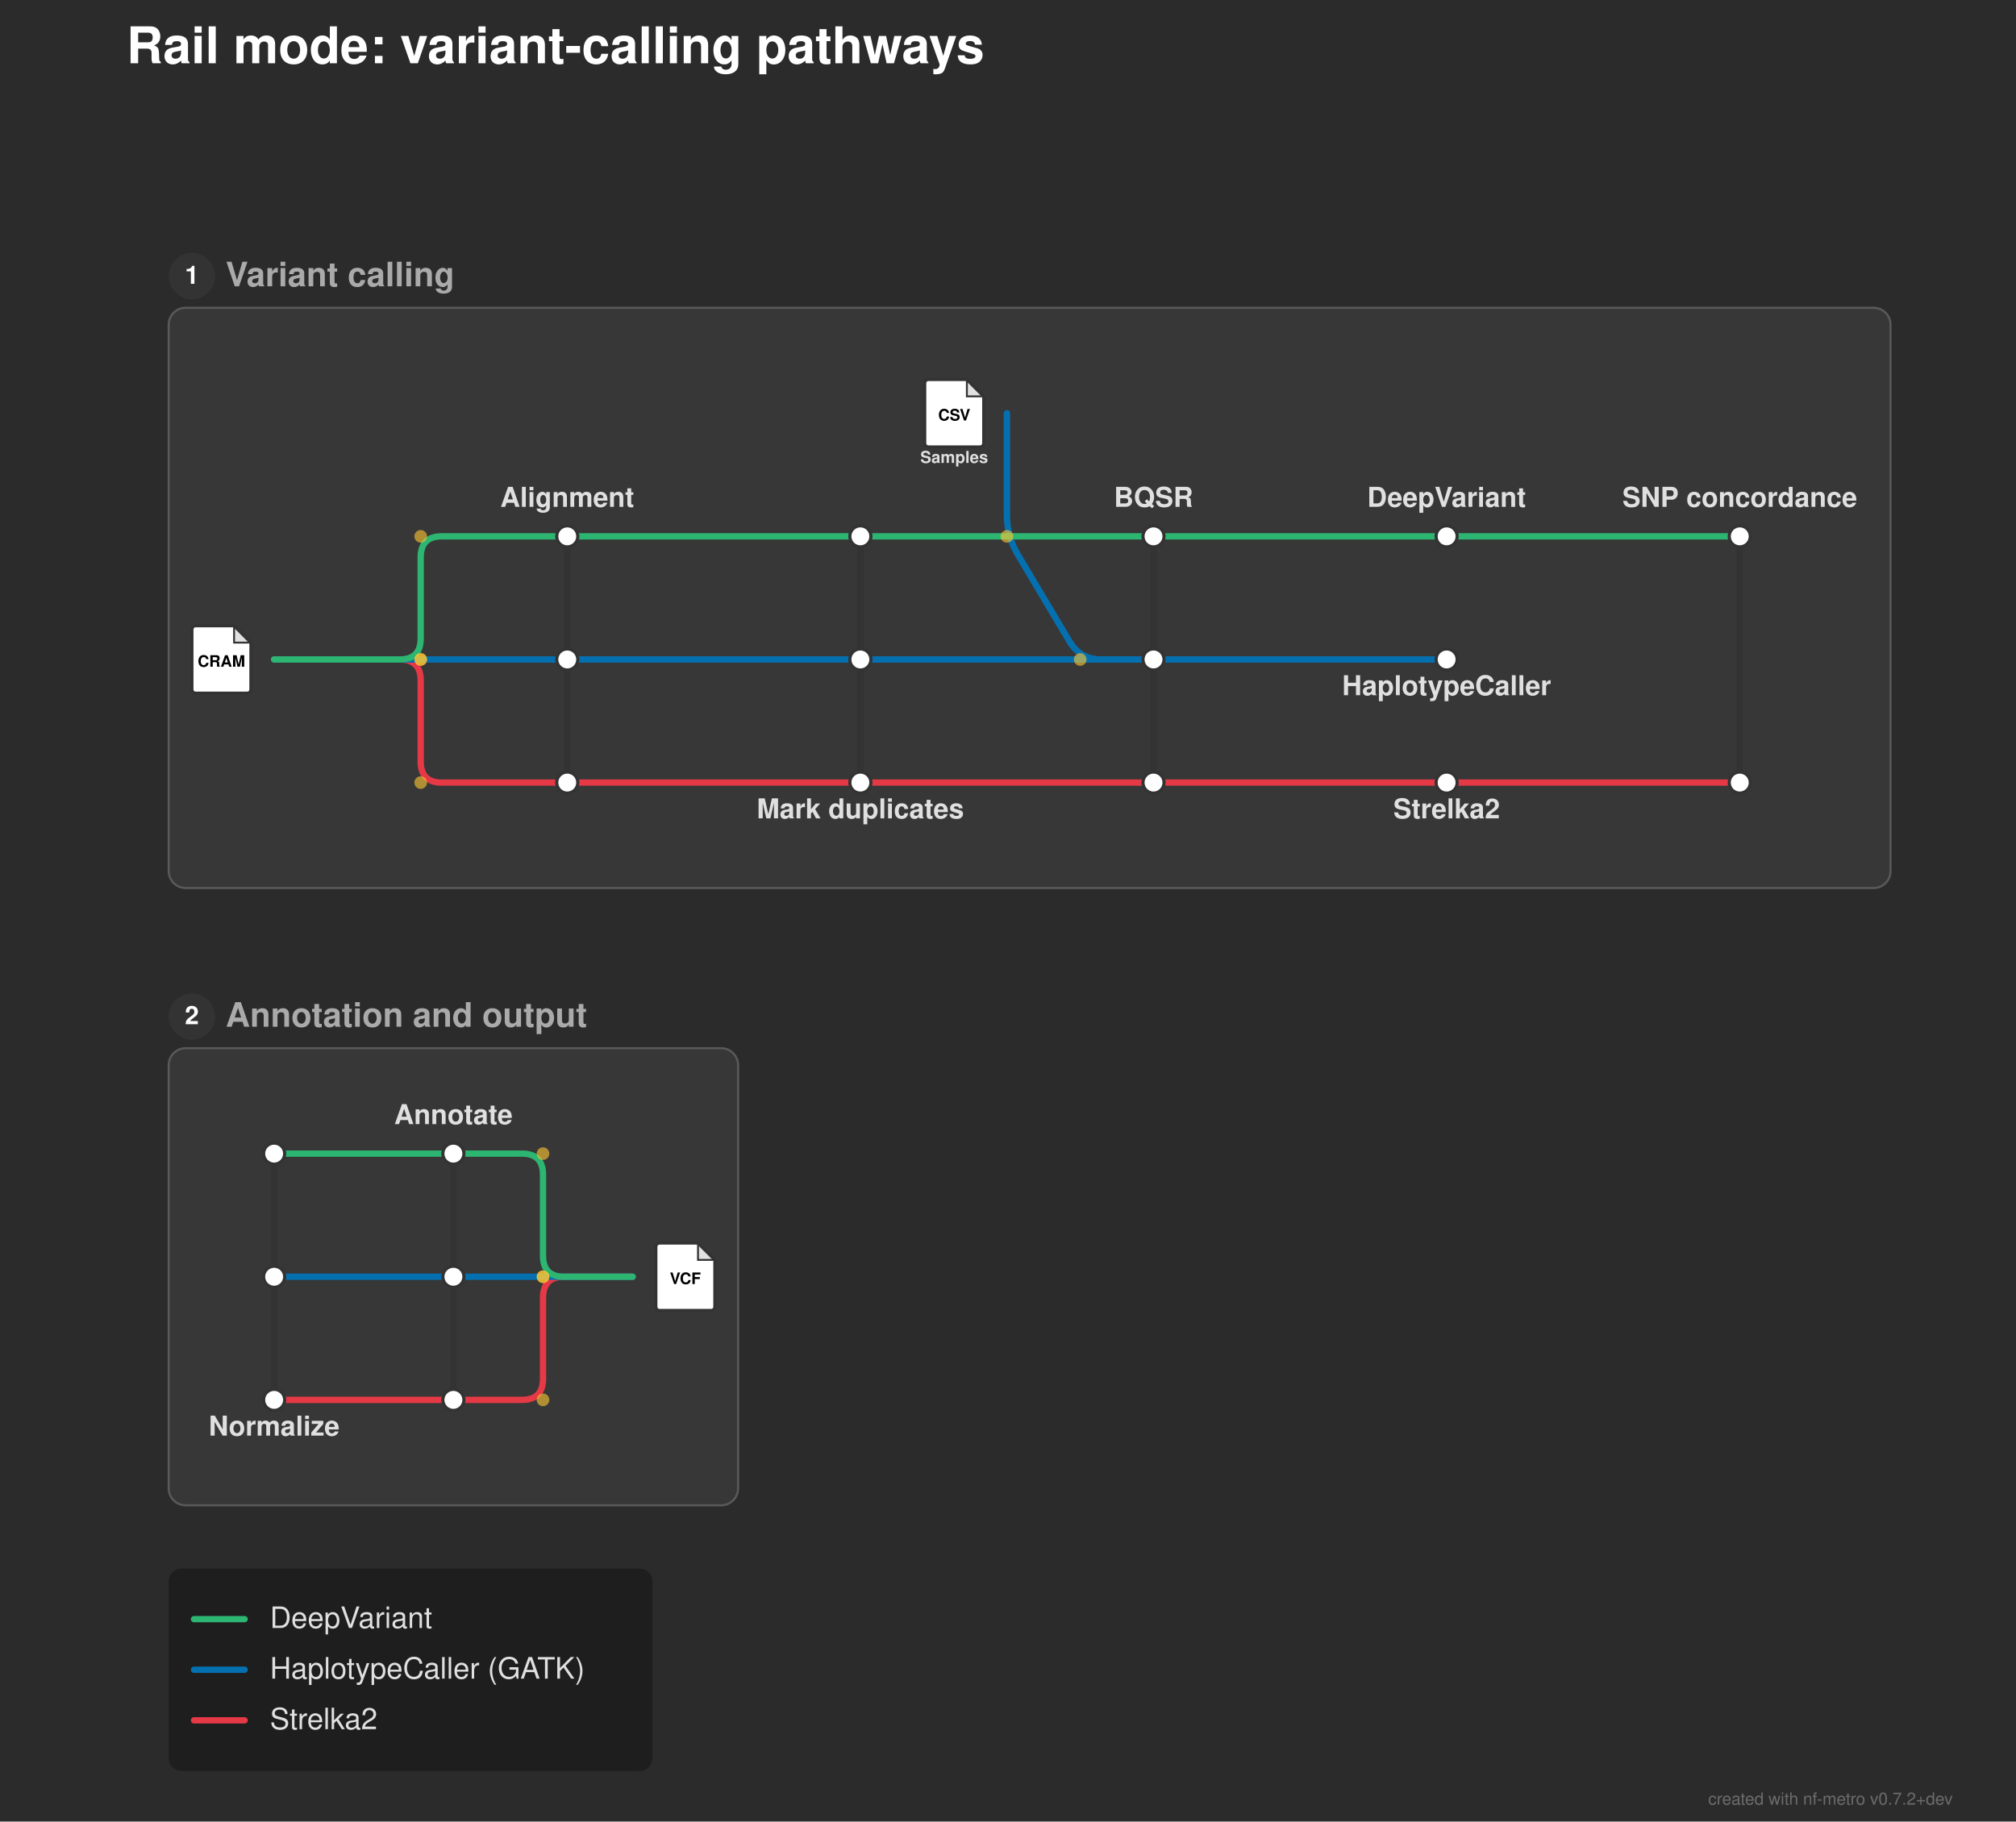
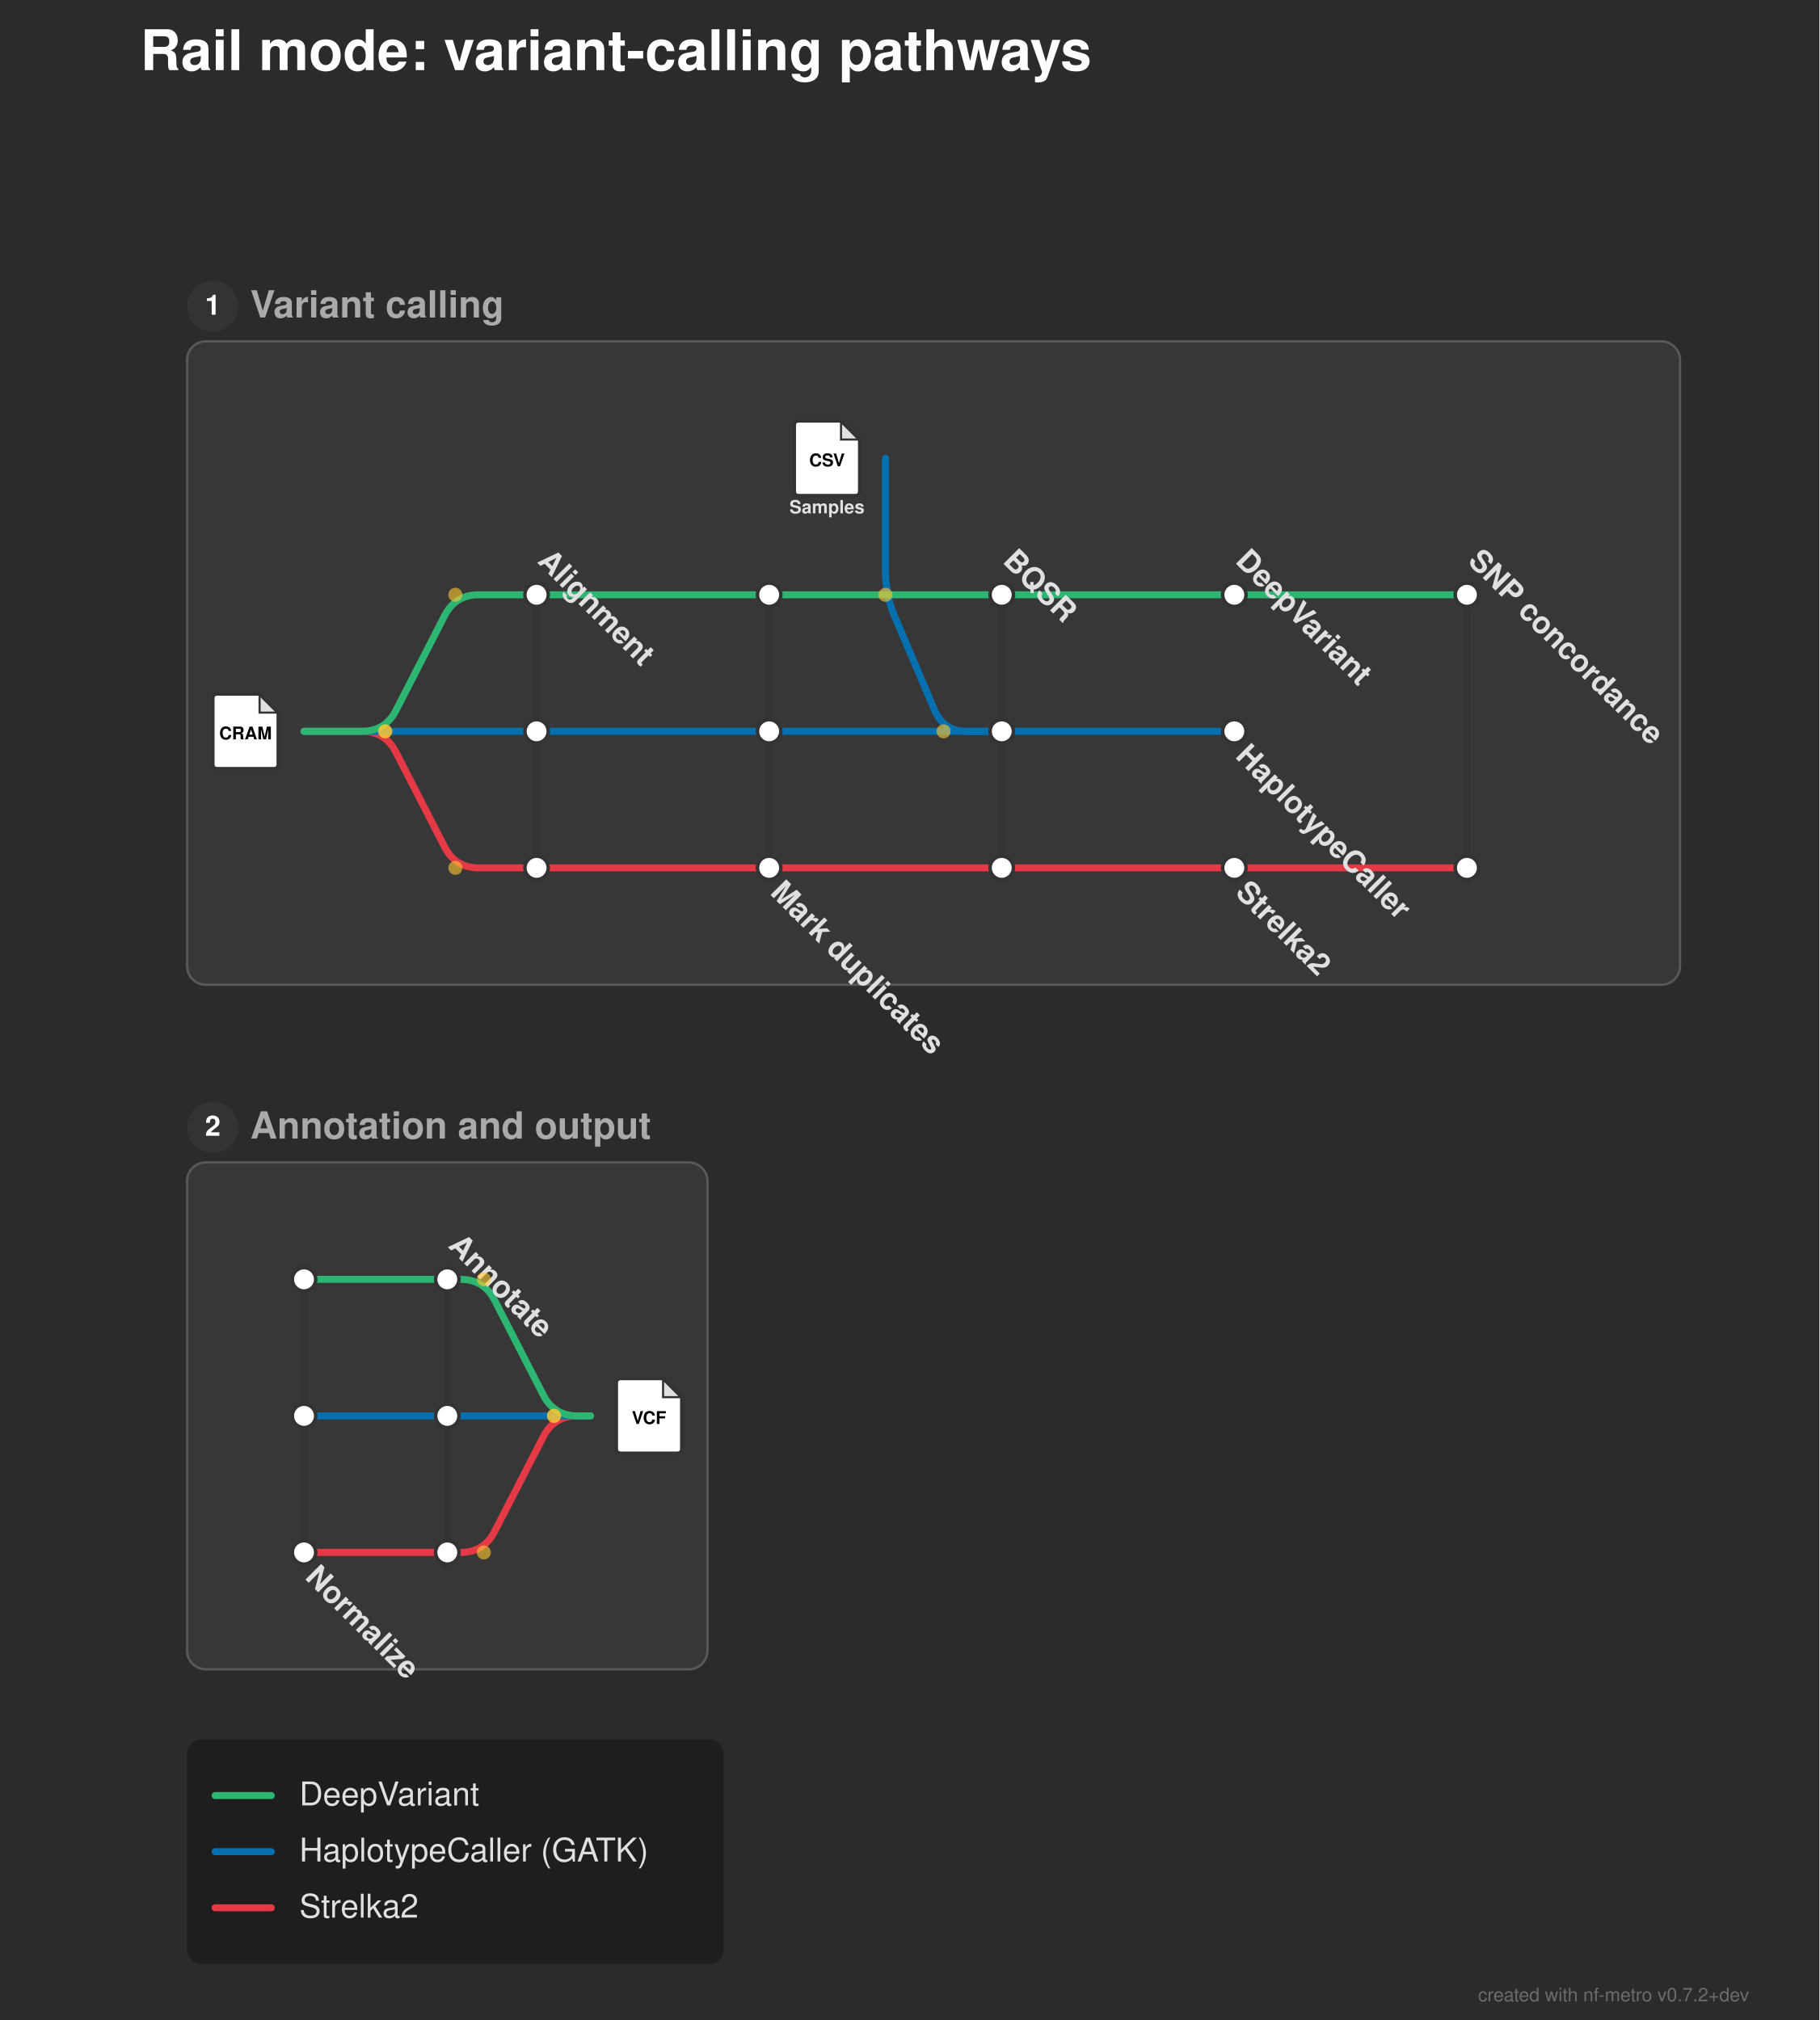
- <svg xmlns="http://www.w3.org/2000/svg" width="956" height="864" viewBox="0 0 956 864">
+ <svg xmlns="http://www.w3.org/2000/svg" width="778" height="864" viewBox="0 0 778 864">
  <defs>
</defs>
-   <rect x="0" y="0" width="956" height="864" fill="#2b2b2b" />
+   <rect x="0" y="0" width="778" height="864" fill="#2b2b2b" />
  <text x="60.0" y="30.0" font-size="24.0" fill="#ffffff" font-family="'Helvetica Neue', Helvetica, Arial, sans-serif" font-weight="bold" class="nf-metro-title">Rail mode: variant-calling pathways</text>
-   <rect x="80.0" y="146.0" width="816.5" height="275.2" rx="8" ry="8" fill="#373737" stroke="#595959" stroke-width="1.0" class="nf-metro-section-box" data-section-id="calling" data-section-lines="deepvariant,haplotypecaller,strelka" />
+   <rect x="80.0" y="146.0" width="638.438" height="275.2" rx="8" ry="8" fill="#373737" stroke="#595959" stroke-width="1.0" class="nf-metro-section-box" data-section-id="calling" data-section-lines="deepvariant,haplotypecaller,strelka" />
  <circle cx="91.0" cy="131.0" r="11" fill="#333333" class="nf-metro-section-num-circle" data-section-id="calling" />
  <text x="91.0" y="131.0" font-size="12" fill="#ffffff" font-family="'Helvetica Neue', Helvetica, Arial, sans-serif" font-weight="bold" text-anchor="middle" dy="0.3em" data-section-id="calling">1</text>
  <text x="107.0" y="131.0" font-size="16.0" fill="#aaaaaa" font-family="'Helvetica Neue', Helvetica, Arial, sans-serif" font-weight="bold" dy="0.3em" class="nf-metro-section-label" data-section-id="calling">Variant calling</text>
-   <rect x="80.0" y="497.2" width="270.0" height="216.8" rx="8" ry="8" fill="#373737" stroke="#595959" stroke-width="1.0" class="nf-metro-section-box" data-section-id="annotate" data-section-lines="deepvariant,haplotypecaller,strelka" />
+   <rect x="80.0" y="497.2" width="222.551" height="216.8" rx="8" ry="8" fill="#373737" stroke="#595959" stroke-width="1.0" class="nf-metro-section-box" data-section-id="annotate" data-section-lines="deepvariant,haplotypecaller,strelka" />
  <circle cx="91.0" cy="482.2" r="11" fill="#333333" class="nf-metro-section-num-circle" data-section-id="annotate" />
  <text x="91.0" y="482.2" font-size="12" fill="#ffffff" font-family="'Helvetica Neue', Helvetica, Arial, sans-serif" font-weight="bold" text-anchor="middle" dy="0.3em" data-section-id="annotate">2</text>
  <text x="107.0" y="482.2" font-size="16.0" fill="#aaaaaa" font-family="'Helvetica Neue', Helvetica, Arial, sans-serif" font-weight="bold" dy="0.3em" class="nf-metro-section-label" data-section-id="annotate">Annotation and output</text>
-   <path d="M130.0,312.8 L189.5,312.8 Q199.5,312.8,199.5,322.8 L199.5,361.2 Q199.5,371.2,209.5,371.2 L269.0,371.2" stroke="#e63946" stroke-width="3.0" fill="none" stroke-linecap="round" stroke-linejoin="round" class="metro-line-strelka" data-line-id="strelka" />
-   <path d="M269.0,371.2 L408.0,371.2" stroke="#e63946" stroke-width="3.0" stroke-linecap="round" class="metro-line-strelka" data-line-id="strelka" />
-   <path d="M408.0,371.2 L547.0,371.2" stroke="#e63946" stroke-width="3.0" stroke-linecap="round" class="metro-line-strelka" data-line-id="strelka" />
-   <path d="M547.0,371.2 L686.0,371.2" stroke="#e63946" stroke-width="3.0" stroke-linecap="round" class="metro-line-strelka" data-line-id="strelka" />
-   <path d="M686.0,371.2 L825.0,371.2" stroke="#e63946" stroke-width="3.0" stroke-linecap="round" class="metro-line-strelka" data-line-id="strelka" />
-   <path d="M130.0,664.0 L215.0,664.0" stroke="#e63946" stroke-width="3.0" stroke-linecap="round" class="metro-line-strelka" data-line-id="strelka" />
-   <path d="M215.0,664.0 L247.5,664.0 Q257.5,664.0,257.5,654.0 L257.5,615.6 Q257.5,605.6,267.5,605.6 L300.0,605.6" stroke="#e63946" stroke-width="3.0" fill="none" stroke-linecap="round" stroke-linejoin="round" class="metro-line-strelka" data-line-id="strelka" />
-   <path d="M130.0,312.8 L269.0,312.8" stroke="#0570b0" stroke-width="3.0" stroke-linecap="round" class="metro-line-haplotypecaller" data-line-id="haplotypecaller" />
-   <path d="M269.0,312.8 L408.0,312.8" stroke="#0570b0" stroke-width="3.0" stroke-linecap="round" class="metro-line-haplotypecaller" data-line-id="haplotypecaller" />
-   <path d="M408.0,312.8 L547.0,312.8" stroke="#0570b0" stroke-width="3.0" stroke-linecap="round" class="metro-line-haplotypecaller" data-line-id="haplotypecaller" />
-   <path d="M477.5,196.0 L477.5,244.4 Q477.5,254.4,482.614,262.994 L507.136,304.206 Q512.25,312.8,522.25,312.8 L547.0,312.8" stroke="#0570b0" stroke-width="3.0" fill="none" stroke-linecap="round" stroke-linejoin="round" class="metro-line-haplotypecaller" data-line-id="haplotypecaller" />
-   <path d="M547.0,312.8 L686.0,312.8" stroke="#0570b0" stroke-width="3.0" stroke-linecap="round" class="metro-line-haplotypecaller" data-line-id="haplotypecaller" />
-   <path d="M130.0,605.6 L215.0,605.6" stroke="#0570b0" stroke-width="3.0" stroke-linecap="round" class="metro-line-haplotypecaller" data-line-id="haplotypecaller" />
-   <path d="M215.0,605.6 L300.0,605.6" stroke="#0570b0" stroke-width="3.0" stroke-linecap="round" class="metro-line-haplotypecaller" data-line-id="haplotypecaller" />
-   <path d="M130.0,312.8 L189.5,312.8 Q199.5,312.8,199.5,302.8 L199.5,264.4 Q199.5,254.4,209.5,254.4 L269.0,254.4" stroke="#2db572" stroke-width="3.0" fill="none" stroke-linecap="round" stroke-linejoin="round" class="metro-line-deepvariant" data-line-id="deepvariant" />
-   <path d="M269.0,254.4 L408.0,254.4" stroke="#2db572" stroke-width="3.0" stroke-linecap="round" class="metro-line-deepvariant" data-line-id="deepvariant" />
-   <path d="M408.0,254.4 L547.0,254.4" stroke="#2db572" stroke-width="3.0" stroke-linecap="round" class="metro-line-deepvariant" data-line-id="deepvariant" />
-   <path d="M547.0,254.4 L686.0,254.4" stroke="#2db572" stroke-width="3.0" stroke-linecap="round" class="metro-line-deepvariant" data-line-id="deepvariant" />
-   <path d="M686.0,254.4 L825.0,254.4" stroke="#2db572" stroke-width="3.0" stroke-linecap="round" class="metro-line-deepvariant" data-line-id="deepvariant" />
-   <path d="M130.0,547.2 L215.0,547.2" stroke="#2db572" stroke-width="3.0" stroke-linecap="round" class="metro-line-deepvariant" data-line-id="deepvariant" />
-   <path d="M215.0,547.2 L247.5,547.2 Q257.5,547.2,257.5,557.2 L257.5,595.6 Q257.5,605.6,267.5,605.6 L300.0,605.6" stroke="#2db572" stroke-width="3.0" fill="none" stroke-linecap="round" stroke-linejoin="round" class="metro-line-deepvariant" data-line-id="deepvariant" />
+   <path d="M130.0,312.8 L154.73,312.8 Q164.73,312.8,169.299,321.695 L190.16,362.305 Q194.73,371.2,204.73,371.2 L229.459,371.2" stroke="#e63946" stroke-width="3.0" fill="none" stroke-linecap="round" stroke-linejoin="round" class="metro-line-strelka" data-line-id="strelka" />
+   <path d="M229.459,371.2 L328.919,371.2" stroke="#e63946" stroke-width="3.0" stroke-linecap="round" class="metro-line-strelka" data-line-id="strelka" />
+   <path d="M328.919,371.2 L428.378,371.2" stroke="#e63946" stroke-width="3.0" stroke-linecap="round" class="metro-line-strelka" data-line-id="strelka" />
+   <path d="M428.378,371.2 L527.838,371.2" stroke="#e63946" stroke-width="3.0" stroke-linecap="round" class="metro-line-strelka" data-line-id="strelka" />
+   <path d="M527.838,371.2 L627.297,371.2" stroke="#e63946" stroke-width="3.0" stroke-linecap="round" class="metro-line-strelka" data-line-id="strelka" />
+   <path d="M130.0,664.0 L191.276,664.0" stroke="#e63946" stroke-width="3.0" stroke-linecap="round" class="metro-line-strelka" data-line-id="strelka" />
+   <path d="M191.276,664.0 L196.913,664.0 Q206.913,664.0,211.483,655.105 L232.344,614.495 Q236.913,605.6,246.913,605.6 L252.551,605.6" stroke="#e63946" stroke-width="3.0" fill="none" stroke-linecap="round" stroke-linejoin="round" class="metro-line-strelka" data-line-id="strelka" />
+   <path d="M130.0,312.8 L229.459,312.8" stroke="#0570b0" stroke-width="3.0" stroke-linecap="round" class="metro-line-haplotypecaller" data-line-id="haplotypecaller" />
+   <path d="M229.459,312.8 L328.919,312.8" stroke="#0570b0" stroke-width="3.0" stroke-linecap="round" class="metro-line-haplotypecaller" data-line-id="haplotypecaller" />
+   <path d="M328.919,312.8 L428.378,312.8" stroke="#0570b0" stroke-width="3.0" stroke-linecap="round" class="metro-line-haplotypecaller" data-line-id="haplotypecaller" />
+   <path d="M378.649,196.0 L378.649,244.4 Q378.649,254.4,382.566,263.601 L399.596,303.599 Q403.513,312.8,413.513,312.8 L428.378,312.8" stroke="#0570b0" stroke-width="3.0" fill="none" stroke-linecap="round" stroke-linejoin="round" class="metro-line-haplotypecaller" data-line-id="haplotypecaller" />
+   <path d="M428.378,312.8 L527.838,312.8" stroke="#0570b0" stroke-width="3.0" stroke-linecap="round" class="metro-line-haplotypecaller" data-line-id="haplotypecaller" />
+   <path d="M130.0,605.6 L191.276,605.6" stroke="#0570b0" stroke-width="3.0" stroke-linecap="round" class="metro-line-haplotypecaller" data-line-id="haplotypecaller" />
+   <path d="M191.276,605.6 L252.551,605.6" stroke="#0570b0" stroke-width="3.0" stroke-linecap="round" class="metro-line-haplotypecaller" data-line-id="haplotypecaller" />
+   <path d="M130.0,312.8 L154.73,312.8 Q164.73,312.8,169.299,303.905 L190.16,263.295 Q194.73,254.4,204.73,254.4 L229.459,254.4" stroke="#2db572" stroke-width="3.0" fill="none" stroke-linecap="round" stroke-linejoin="round" class="metro-line-deepvariant" data-line-id="deepvariant" />
+   <path d="M229.459,254.4 L328.919,254.4" stroke="#2db572" stroke-width="3.0" stroke-linecap="round" class="metro-line-deepvariant" data-line-id="deepvariant" />
+   <path d="M328.919,254.4 L428.378,254.4" stroke="#2db572" stroke-width="3.0" stroke-linecap="round" class="metro-line-deepvariant" data-line-id="deepvariant" />
+   <path d="M428.378,254.4 L527.838,254.4" stroke="#2db572" stroke-width="3.0" stroke-linecap="round" class="metro-line-deepvariant" data-line-id="deepvariant" />
+   <path d="M527.838,254.4 L627.297,254.4" stroke="#2db572" stroke-width="3.0" stroke-linecap="round" class="metro-line-deepvariant" data-line-id="deepvariant" />
+   <path d="M130.0,547.2 L191.276,547.2" stroke="#2db572" stroke-width="3.0" stroke-linecap="round" class="metro-line-deepvariant" data-line-id="deepvariant" />
+   <path d="M191.276,547.2 L196.913,547.2 Q206.913,547.2,211.483,556.095 L232.344,596.705 Q236.913,605.6,246.913,605.6 L252.551,605.6" stroke="#2db572" stroke-width="3.0" fill="none" stroke-linecap="round" stroke-linejoin="round" class="metro-line-deepvariant" data-line-id="deepvariant" />
  <g data-station-id="cram_in">
    <path d="M93.0,296.8 L111.0,296.8 L119.0,304.8 L119.0,326.8 Q119.0,328.8,117.0,328.8 L93.0,328.8 Q91.0,328.8,91.0,326.8 L91.0,298.8 Q91.0,296.8,93.0,296.8 Z" fill="#ffffff" stroke="#333333" stroke-width="1.5" stroke-linejoin="round" />
    <path d="M111.0,296.8 L111.0,304.8 L119.0,304.8 Z" fill="#333333" opacity="0.15" stroke="none" />
    <path d="M111.0,296.8 L111.0,304.8 L119.0,304.8" fill="none" stroke="#333333" stroke-width="0.9" />
    <text x="105.0" y="314.0" font-size="7.5" fill="#000000" font-family="'Helvetica Neue', Helvetica, Arial, sans-serif" font-weight="bold" text-anchor="middle" dy="0.3em">CRAM</text>
  </g>
-   <path d="M269.0,254.4 L269.0,371.2" stroke="#333333" stroke-width="3.0" class="nf-metro-rail-connector" data-station-id="align" data-station-lines="deepvariant,haplotypecaller,strelka" data-station-label="Alignment" data-section-id="calling" data-section-name="Variant calling" />
-   <circle cx="269.0" cy="254.4" r="5.0" fill="#ffffff" stroke="#333333" stroke-width="1.5" class="nf-metro-rail-knob" data-station-id="align" data-line-id="deepvariant" />
-   <circle cx="269.0" cy="312.8" r="5.0" fill="#ffffff" stroke="#333333" stroke-width="1.5" class="nf-metro-rail-knob" data-station-id="align" data-line-id="haplotypecaller" />
-   <circle cx="269.0" cy="371.2" r="5.0" fill="#ffffff" stroke="#333333" stroke-width="1.5" class="nf-metro-rail-knob" data-station-id="align" data-line-id="strelka" />
-   <path d="M408.0,254.4 L408.0,371.2" stroke="#333333" stroke-width="3.0" class="nf-metro-rail-connector" data-station-id="markdup" data-station-lines="deepvariant,haplotypecaller,strelka" data-station-label="Mark duplicates" data-section-id="calling" data-section-name="Variant calling" />
-   <circle cx="408.0" cy="254.4" r="5.0" fill="#ffffff" stroke="#333333" stroke-width="1.5" class="nf-metro-rail-knob" data-station-id="markdup" data-line-id="deepvariant" />
-   <circle cx="408.0" cy="312.8" r="5.0" fill="#ffffff" stroke="#333333" stroke-width="1.5" class="nf-metro-rail-knob" data-station-id="markdup" data-line-id="haplotypecaller" />
-   <circle cx="408.0" cy="371.2" r="5.0" fill="#ffffff" stroke="#333333" stroke-width="1.5" class="nf-metro-rail-knob" data-station-id="markdup" data-line-id="strelka" />
-   <path d="M547.0,254.4 L547.0,371.2" stroke="#333333" stroke-width="3.0" class="nf-metro-rail-connector" data-station-id="bqsr" data-station-lines="deepvariant,haplotypecaller,strelka" data-station-label="BQSR" data-section-id="calling" data-section-name="Variant calling" />
-   <circle cx="547.0" cy="254.4" r="5.0" fill="#ffffff" stroke="#333333" stroke-width="1.5" class="nf-metro-rail-knob" data-station-id="bqsr" data-line-id="deepvariant" />
-   <circle cx="547.0" cy="312.8" r="5.0" fill="#ffffff" stroke="#333333" stroke-width="1.5" class="nf-metro-rail-knob" data-station-id="bqsr" data-line-id="haplotypecaller" />
-   <circle cx="547.0" cy="371.2" r="5.0" fill="#ffffff" stroke="#333333" stroke-width="1.5" class="nf-metro-rail-knob" data-station-id="bqsr" data-line-id="strelka" />
+   <path d="M229.459,254.4 L229.459,371.2" stroke="#333333" stroke-width="3.0" class="nf-metro-rail-connector" data-station-id="align" data-station-lines="deepvariant,haplotypecaller,strelka" data-station-label="Alignment" data-section-id="calling" data-section-name="Variant calling" />
+   <circle cx="229.459" cy="254.4" r="5.0" fill="#ffffff" stroke="#333333" stroke-width="1.5" class="nf-metro-rail-knob" data-station-id="align" data-line-id="deepvariant" />
+   <circle cx="229.459" cy="312.8" r="5.0" fill="#ffffff" stroke="#333333" stroke-width="1.5" class="nf-metro-rail-knob" data-station-id="align" data-line-id="haplotypecaller" />
+   <circle cx="229.459" cy="371.2" r="5.0" fill="#ffffff" stroke="#333333" stroke-width="1.5" class="nf-metro-rail-knob" data-station-id="align" data-line-id="strelka" />
+   <path d="M328.919,254.4 L328.919,371.2" stroke="#333333" stroke-width="3.0" class="nf-metro-rail-connector" data-station-id="markdup" data-station-lines="deepvariant,haplotypecaller,strelka" data-station-label="Mark duplicates" data-section-id="calling" data-section-name="Variant calling" />
+   <circle cx="328.919" cy="254.4" r="5.0" fill="#ffffff" stroke="#333333" stroke-width="1.5" class="nf-metro-rail-knob" data-station-id="markdup" data-line-id="deepvariant" />
+   <circle cx="328.919" cy="312.8" r="5.0" fill="#ffffff" stroke="#333333" stroke-width="1.5" class="nf-metro-rail-knob" data-station-id="markdup" data-line-id="haplotypecaller" />
+   <circle cx="328.919" cy="371.2" r="5.0" fill="#ffffff" stroke="#333333" stroke-width="1.5" class="nf-metro-rail-knob" data-station-id="markdup" data-line-id="strelka" />
+   <path d="M428.378,254.4 L428.378,371.2" stroke="#333333" stroke-width="3.0" class="nf-metro-rail-connector" data-station-id="bqsr" data-station-lines="deepvariant,haplotypecaller,strelka" data-station-label="BQSR" data-section-id="calling" data-section-name="Variant calling" />
+   <circle cx="428.378" cy="254.4" r="5.0" fill="#ffffff" stroke="#333333" stroke-width="1.5" class="nf-metro-rail-knob" data-station-id="bqsr" data-line-id="deepvariant" />
+   <circle cx="428.378" cy="312.8" r="5.0" fill="#ffffff" stroke="#333333" stroke-width="1.5" class="nf-metro-rail-knob" data-station-id="bqsr" data-line-id="haplotypecaller" />
+   <circle cx="428.378" cy="371.2" r="5.0" fill="#ffffff" stroke="#333333" stroke-width="1.5" class="nf-metro-rail-knob" data-station-id="bqsr" data-line-id="strelka" />
  <g data-station-id="samples_csv">
-     <path d="M440.5,180.0 L458.5,180.0 L466.5,188.0 L466.5,210.0 Q466.5,212.0,464.5,212.0 L440.5,212.0 Q438.5,212.0,438.5,210.0 L438.5,182.0 Q438.5,180.0,440.5,180.0 Z" fill="#ffffff" stroke="#333333" stroke-width="1.5" stroke-linejoin="round" />
-     <path d="M458.5,180.0 L458.5,188.0 L466.5,188.0 Z" fill="#333333" opacity="0.15" stroke="none" />
-     <path d="M458.5,180.0 L458.5,188.0 L466.5,188.0" fill="none" stroke="#333333" stroke-width="0.9" />
-     <text x="452.5" y="197.2" font-size="7.5" fill="#000000" font-family="'Helvetica Neue', Helvetica, Arial, sans-serif" font-weight="bold" text-anchor="middle" dy="0.3em">CSV</text>
-     <text x="452.5" y="216.0" font-size="7.8" fill="#e0e0e0" font-family="'Helvetica Neue', Helvetica, Arial, sans-serif" font-weight="bold" text-anchor="middle" dominant-baseline="hanging">Samples</text>
+     <path d="M341.649,180.0 L359.649,180.0 L367.649,188.0 L367.649,210.0 Q367.649,212.0,365.649,212.0 L341.649,212.0 Q339.649,212.0,339.649,210.0 L339.649,182.0 Q339.649,180.0,341.649,180.0 Z" fill="#ffffff" stroke="#333333" stroke-width="1.5" stroke-linejoin="round" />
+     <path d="M359.649,180.0 L359.649,188.0 L367.649,188.0 Z" fill="#333333" opacity="0.15" stroke="none" />
+     <path d="M359.649,180.0 L359.649,188.0 L367.649,188.0" fill="none" stroke="#333333" stroke-width="0.9" />
+     <text x="353.649" y="197.2" font-size="7.5" fill="#000000" font-family="'Helvetica Neue', Helvetica, Arial, sans-serif" font-weight="bold" text-anchor="middle" dy="0.3em">CSV</text>
+     <text x="353.649" y="216.0" font-size="7.8" fill="#e0e0e0" font-family="'Helvetica Neue', Helvetica, Arial, sans-serif" font-weight="bold" text-anchor="middle" dominant-baseline="hanging">Samples</text>
  </g>
-   <rect x="681.0" y="249.4" width="10.0" height="10.0" rx="5.0" ry="5.0" fill="#ffffff" stroke="#333333" stroke-width="1.5" class="nf-metro-station" data-station-id="dv" data-station-lines="deepvariant" data-station-label="DeepVariant" data-section-id="calling" data-section-name="Variant calling" />
-   <rect x="681.0" y="307.8" width="10.0" height="10.0" rx="5.0" ry="5.0" fill="#ffffff" stroke="#333333" stroke-width="1.5" class="nf-metro-station" data-station-id="hc" data-station-lines="haplotypecaller" data-station-label="HaplotypeCaller" data-section-id="calling" data-section-name="Variant calling" />
-   <rect x="681.0" y="366.2" width="10.0" height="10.0" rx="5.0" ry="5.0" fill="#ffffff" stroke="#333333" stroke-width="1.5" class="nf-metro-station" data-station-id="strelka_call" data-station-lines="strelka" data-station-label="Strelka2" data-section-id="calling" data-section-name="Variant calling" />
-   <path d="M825.0,254.4 L825.0,371.2" stroke="#333333" stroke-width="3.0" class="nf-metro-rail-connector" data-station-id="concord" data-station-lines="deepvariant,strelka" data-station-label="SNP concordance" data-section-id="calling" data-section-name="Variant calling" />
-   <circle cx="825.0" cy="254.4" r="5.0" fill="#ffffff" stroke="#333333" stroke-width="1.5" class="nf-metro-rail-knob" data-station-id="concord" data-line-id="deepvariant" />
-   <circle cx="825.0" cy="371.2" r="5.0" fill="#ffffff" stroke="#333333" stroke-width="1.5" class="nf-metro-rail-knob" data-station-id="concord" data-line-id="strelka" />
+   <rect x="522.838" y="249.4" width="10.0" height="10.0" rx="5.0" ry="5.0" fill="#ffffff" stroke="#333333" stroke-width="1.5" class="nf-metro-station" data-station-id="dv" data-station-lines="deepvariant" data-station-label="DeepVariant" data-section-id="calling" data-section-name="Variant calling" />
+   <rect x="522.838" y="307.8" width="10.0" height="10.0" rx="5.0" ry="5.0" fill="#ffffff" stroke="#333333" stroke-width="1.5" class="nf-metro-station" data-station-id="hc" data-station-lines="haplotypecaller" data-station-label="HaplotypeCaller" data-section-id="calling" data-section-name="Variant calling" />
+   <rect x="522.838" y="366.2" width="10.0" height="10.0" rx="5.0" ry="5.0" fill="#ffffff" stroke="#333333" stroke-width="1.5" class="nf-metro-station" data-station-id="strelka_call" data-station-lines="strelka" data-station-label="Strelka2" data-section-id="calling" data-section-name="Variant calling" />
+   <path d="M627.297,254.4 L627.297,371.2" stroke="#333333" stroke-width="3.0" class="nf-metro-rail-connector" data-station-id="concord" data-station-lines="deepvariant,strelka" data-station-label="SNP concordance" data-section-id="calling" data-section-name="Variant calling" />
+   <circle cx="627.297" cy="254.4" r="5.0" fill="#ffffff" stroke="#333333" stroke-width="1.5" class="nf-metro-rail-knob" data-station-id="concord" data-line-id="deepvariant" />
+   <circle cx="627.297" cy="371.2" r="5.0" fill="#ffffff" stroke="#333333" stroke-width="1.5" class="nf-metro-rail-knob" data-station-id="concord" data-line-id="strelka" />
  <path d="M130.0,547.2 L130.0,664.0" stroke="#333333" stroke-width="3.0" class="nf-metro-rail-connector" data-station-id="norm" data-station-lines="deepvariant,haplotypecaller,strelka" data-station-label="Normalize" data-section-id="annotate" data-section-name="Annotation and output" />
  <circle cx="130.0" cy="547.2" r="5.0" fill="#ffffff" stroke="#333333" stroke-width="1.5" class="nf-metro-rail-knob" data-station-id="norm" data-line-id="deepvariant" />
  <circle cx="130.0" cy="605.6" r="5.0" fill="#ffffff" stroke="#333333" stroke-width="1.5" class="nf-metro-rail-knob" data-station-id="norm" data-line-id="haplotypecaller" />
  <circle cx="130.0" cy="664.0" r="5.0" fill="#ffffff" stroke="#333333" stroke-width="1.5" class="nf-metro-rail-knob" data-station-id="norm" data-line-id="strelka" />
-   <path d="M215.0,547.2 L215.0,664.0" stroke="#333333" stroke-width="3.0" class="nf-metro-rail-connector" data-station-id="vep" data-station-lines="deepvariant,haplotypecaller,strelka" data-station-label="Annotate" data-section-id="annotate" data-section-name="Annotation and output" />
-   <circle cx="215.0" cy="547.2" r="5.0" fill="#ffffff" stroke="#333333" stroke-width="1.5" class="nf-metro-rail-knob" data-station-id="vep" data-line-id="deepvariant" />
-   <circle cx="215.0" cy="605.6" r="5.0" fill="#ffffff" stroke="#333333" stroke-width="1.5" class="nf-metro-rail-knob" data-station-id="vep" data-line-id="haplotypecaller" />
-   <circle cx="215.0" cy="664.0" r="5.0" fill="#ffffff" stroke="#333333" stroke-width="1.5" class="nf-metro-rail-knob" data-station-id="vep" data-line-id="strelka" />
+   <path d="M191.276,547.2 L191.276,664.0" stroke="#333333" stroke-width="3.0" class="nf-metro-rail-connector" data-station-id="vep" data-station-lines="deepvariant,haplotypecaller,strelka" data-station-label="Annotate" data-section-id="annotate" data-section-name="Annotation and output" />
+   <circle cx="191.276" cy="547.2" r="5.0" fill="#ffffff" stroke="#333333" stroke-width="1.5" class="nf-metro-rail-knob" data-station-id="vep" data-line-id="deepvariant" />
+   <circle cx="191.276" cy="605.6" r="5.0" fill="#ffffff" stroke="#333333" stroke-width="1.5" class="nf-metro-rail-knob" data-station-id="vep" data-line-id="haplotypecaller" />
+   <circle cx="191.276" cy="664.0" r="5.0" fill="#ffffff" stroke="#333333" stroke-width="1.5" class="nf-metro-rail-knob" data-station-id="vep" data-line-id="strelka" />
  <g data-station-id="vcf_out">
-     <path d="M313.0,589.6 L331.0,589.6 L339.0,597.6 L339.0,619.6 Q339.0,621.6,337.0,621.6 L313.0,621.6 Q311.0,621.6,311.0,619.6 L311.0,591.6 Q311.0,589.6,313.0,589.6 Z" fill="#ffffff" stroke="#333333" stroke-width="1.5" stroke-linejoin="round" />
-     <path d="M331.0,589.6 L331.0,597.6 L339.0,597.6 Z" fill="#333333" opacity="0.15" stroke="none" />
-     <path d="M331.0,589.6 L331.0,597.6 L339.0,597.6" fill="none" stroke="#333333" stroke-width="0.9" />
-     <text x="325.0" y="606.8" font-size="7.5" fill="#000000" font-family="'Helvetica Neue', Helvetica, Arial, sans-serif" font-weight="bold" text-anchor="middle" dy="0.3em">VCF</text>
+     <path d="M265.551,589.6 L283.551,589.6 L291.551,597.6 L291.551,619.6 Q291.551,621.6,289.551,621.6 L265.551,621.6 Q263.551,621.6,263.551,619.6 L263.551,591.6 Q263.551,589.6,265.551,589.6 Z" fill="#ffffff" stroke="#333333" stroke-width="1.5" stroke-linejoin="round" />
+     <path d="M283.551,589.6 L283.551,597.6 L291.551,597.6 Z" fill="#333333" opacity="0.15" stroke="none" />
+     <path d="M283.551,589.6 L283.551,597.6 L291.551,597.6" fill="none" stroke="#333333" stroke-width="0.9" />
+     <text x="277.551" y="606.8" font-size="7.5" fill="#000000" font-family="'Helvetica Neue', Helvetica, Arial, sans-serif" font-weight="bold" text-anchor="middle" dy="0.3em">VCF</text>
  </g>
-   <text x="130.0" y="675.0" font-size="13.0" fill="#e0e0e0" font-family="'Helvetica Neue', Helvetica, Arial, sans-serif" font-weight="bold" text-anchor="middle" dominant-baseline="hanging" data-station-id="norm" class="nf-metro-station-label">Normalize</text>
-   <text x="269.0" y="240.4" font-size="13.0" fill="#e0e0e0" font-family="'Helvetica Neue', Helvetica, Arial, sans-serif" font-weight="bold" text-anchor="middle" dominant-baseline="auto" data-station-id="align" class="nf-metro-station-label">Alignment</text>
-   <text x="215.0" y="533.2" font-size="13.0" fill="#e0e0e0" font-family="'Helvetica Neue', Helvetica, Arial, sans-serif" font-weight="bold" text-anchor="middle" dominant-baseline="auto" data-station-id="vep" class="nf-metro-station-label">Annotate</text>
-   <text x="408.0" y="382.2" font-size="13.0" fill="#e0e0e0" font-family="'Helvetica Neue', Helvetica, Arial, sans-serif" font-weight="bold" text-anchor="middle" dominant-baseline="hanging" data-station-id="markdup" class="nf-metro-station-label">Mark duplicates</text>
-   <text x="547.0" y="240.4" font-size="13.0" fill="#e0e0e0" font-family="'Helvetica Neue', Helvetica, Arial, sans-serif" font-weight="bold" text-anchor="middle" dominant-baseline="auto" data-station-id="bqsr" class="nf-metro-station-label">BQSR</text>
-   <text x="686.0" y="240.4" font-size="13.0" fill="#e0e0e0" font-family="'Helvetica Neue', Helvetica, Arial, sans-serif" font-weight="bold" text-anchor="middle" dominant-baseline="auto" data-station-id="dv" class="nf-metro-station-label">DeepVariant</text>
-   <text x="686.0" y="323.8" font-size="13.0" fill="#e0e0e0" font-family="'Helvetica Neue', Helvetica, Arial, sans-serif" font-weight="bold" text-anchor="middle" dominant-baseline="hanging" data-station-id="hc" class="nf-metro-station-label">HaplotypeCaller</text>
-   <text x="686.0" y="382.2" font-size="13.0" fill="#e0e0e0" font-family="'Helvetica Neue', Helvetica, Arial, sans-serif" font-weight="bold" text-anchor="middle" dominant-baseline="hanging" data-station-id="strelka_call" class="nf-metro-station-label">Strelka2</text>
-   <text x="825.0" y="240.4" font-size="13.0" fill="#e0e0e0" font-family="'Helvetica Neue', Helvetica, Arial, sans-serif" font-weight="bold" text-anchor="middle" dominant-baseline="auto" data-station-id="concord" class="nf-metro-station-label">SNP concordance</text>
-   <circle cx="199.5" cy="312.8" r="3.0" fill="rgba(255, 200, 50, 0.6)" />
-   <circle cx="199.5" cy="254.4" r="3.0" fill="rgba(255, 200, 50, 0.6)" />
-   <circle cx="199.5" cy="312.8" r="3.0" fill="rgba(255, 200, 50, 0.6)" />
-   <circle cx="199.5" cy="371.2" r="3.0" fill="rgba(255, 200, 50, 0.6)" />
-   <circle cx="477.5" cy="254.4" r="3.0" fill="rgba(255, 200, 50, 0.6)" />
-   <circle cx="512.25" cy="312.8" r="3.0" fill="rgba(255, 200, 50, 0.6)" />
-   <circle cx="257.5" cy="547.2" r="3.0" fill="rgba(255, 200, 50, 0.6)" />
-   <circle cx="257.5" cy="605.6" r="3.0" fill="rgba(255, 200, 50, 0.6)" />
-   <circle cx="257.5" cy="664.0" r="3.0" fill="rgba(255, 200, 50, 0.6)" />
-   <circle cx="257.5" cy="605.6" r="3.0" fill="rgba(255, 200, 50, 0.6)" />
+   <text x="130.0" y="675.0" font-size="13.0" fill="#e0e0e0" font-family="'Helvetica Neue', Helvetica, Arial, sans-serif" font-weight="bold" text-anchor="start" dominant-baseline="auto" transform="rotate(45.0,130.0,675.0)" data-station-id="norm" class="nf-metro-station-label">Normalize</text>
+   <text x="229.459" y="240.4" font-size="13.0" fill="#e0e0e0" font-family="'Helvetica Neue', Helvetica, Arial, sans-serif" font-weight="bold" text-anchor="start" dominant-baseline="auto" transform="rotate(45.0,229.4594,240.4)" data-station-id="align" class="nf-metro-station-label">Alignment</text>
+   <text x="191.276" y="533.2" font-size="13.0" fill="#e0e0e0" font-family="'Helvetica Neue', Helvetica, Arial, sans-serif" font-weight="bold" text-anchor="start" dominant-baseline="auto" transform="rotate(45.0,191.2756,533.2)" data-station-id="vep" class="nf-metro-station-label">Annotate</text>
+   <text x="328.919" y="382.2" font-size="13.0" fill="#e0e0e0" font-family="'Helvetica Neue', Helvetica, Arial, sans-serif" font-weight="bold" text-anchor="start" dominant-baseline="auto" transform="rotate(45.0,328.9188,382.2)" data-station-id="markdup" class="nf-metro-station-label">Mark duplicates</text>
+   <text x="428.378" y="240.4" font-size="13.0" fill="#e0e0e0" font-family="'Helvetica Neue', Helvetica, Arial, sans-serif" font-weight="bold" text-anchor="start" dominant-baseline="auto" transform="rotate(45.0,428.3782,240.4)" data-station-id="bqsr" class="nf-metro-station-label">BQSR</text>
+   <text x="527.838" y="240.4" font-size="13.0" fill="#e0e0e0" font-family="'Helvetica Neue', Helvetica, Arial, sans-serif" font-weight="bold" text-anchor="start" dominant-baseline="auto" transform="rotate(45.0,527.8377,240.4)" data-station-id="dv" class="nf-metro-station-label">DeepVariant</text>
+   <text x="527.838" y="323.8" font-size="13.0" fill="#e0e0e0" font-family="'Helvetica Neue', Helvetica, Arial, sans-serif" font-weight="bold" text-anchor="start" dominant-baseline="auto" transform="rotate(45.0,527.8377,323.8)" data-station-id="hc" class="nf-metro-station-label">HaplotypeCaller</text>
+   <text x="527.838" y="382.2" font-size="13.0" fill="#e0e0e0" font-family="'Helvetica Neue', Helvetica, Arial, sans-serif" font-weight="bold" text-anchor="start" dominant-baseline="auto" transform="rotate(45.0,527.8377,382.2)" data-station-id="strelka_call" class="nf-metro-station-label">Strelka2</text>
+   <text x="627.297" y="240.4" font-size="13.0" fill="#e0e0e0" font-family="'Helvetica Neue', Helvetica, Arial, sans-serif" font-weight="bold" text-anchor="start" dominant-baseline="auto" transform="rotate(45.0,627.2971,240.4)" data-station-id="concord" class="nf-metro-station-label">SNP concordance</text>
+   <circle cx="164.73" cy="312.8" r="3.0" fill="rgba(255, 200, 50, 0.6)" />
+   <circle cx="194.73" cy="254.4" r="3.0" fill="rgba(255, 200, 50, 0.6)" />
+   <circle cx="164.73" cy="312.8" r="3.0" fill="rgba(255, 200, 50, 0.6)" />
+   <circle cx="194.73" cy="371.2" r="3.0" fill="rgba(255, 200, 50, 0.6)" />
+   <circle cx="378.649" cy="254.4" r="3.0" fill="rgba(255, 200, 50, 0.6)" />
+   <circle cx="403.513" cy="312.8" r="3.0" fill="rgba(255, 200, 50, 0.6)" />
+   <circle cx="206.913" cy="547.2" r="3.0" fill="rgba(255, 200, 50, 0.6)" />
+   <circle cx="236.913" cy="605.6" r="3.0" fill="rgba(255, 200, 50, 0.6)" />
+   <circle cx="206.913" cy="664.0" r="3.0" fill="rgba(255, 200, 50, 0.6)" />
+   <circle cx="236.913" cy="605.6" r="3.0" fill="rgba(255, 200, 50, 0.6)" />
  <rect x="80.0" y="744.0" width="229.4" height="96.0" rx="6" ry="6" fill="rgba(0, 0, 0, 0.3)" />
  <path d="M92.0,768.0 L116.0,768.0" stroke="#2db572" stroke-width="3.0" stroke-linecap="round" />
  <text x="128.0" y="768.0" font-size="14.0" fill="#e0e0e0" font-family="'Helvetica Neue', Helvetica, Arial, sans-serif" dy="0.3em">DeepVariant</text>
  <path d="M92.0,792.0 L116.0,792.0" stroke="#0570b0" stroke-width="3.0" stroke-linecap="round" />
  <text x="128.0" y="792.0" font-size="14.0" fill="#e0e0e0" font-family="'Helvetica Neue', Helvetica, Arial, sans-serif" dy="0.3em">HaplotypeCaller (GATK)</text>
  <path d="M92.0,816.0 L116.0,816.0" stroke="#e63946" stroke-width="3.0" stroke-linecap="round" />
  <text x="128.0" y="816.0" font-size="14.0" fill="#e0e0e0" font-family="'Helvetica Neue', Helvetica, Arial, sans-serif" dy="0.3em">Strelka2</text>
-   <text x="926.0" y="856.0" font-size="8" fill="rgba(150, 150, 150, 0.6)" font-family="'Helvetica Neue', Helvetica, Arial, sans-serif" text-anchor="end">created with nf-metro v0.7.2+dev</text>
+   <text x="748.0" y="856.0" font-size="8" fill="rgba(150, 150, 150, 0.6)" font-family="'Helvetica Neue', Helvetica, Arial, sans-serif" text-anchor="end">created with nf-metro v0.7.2+dev</text>
</svg>
